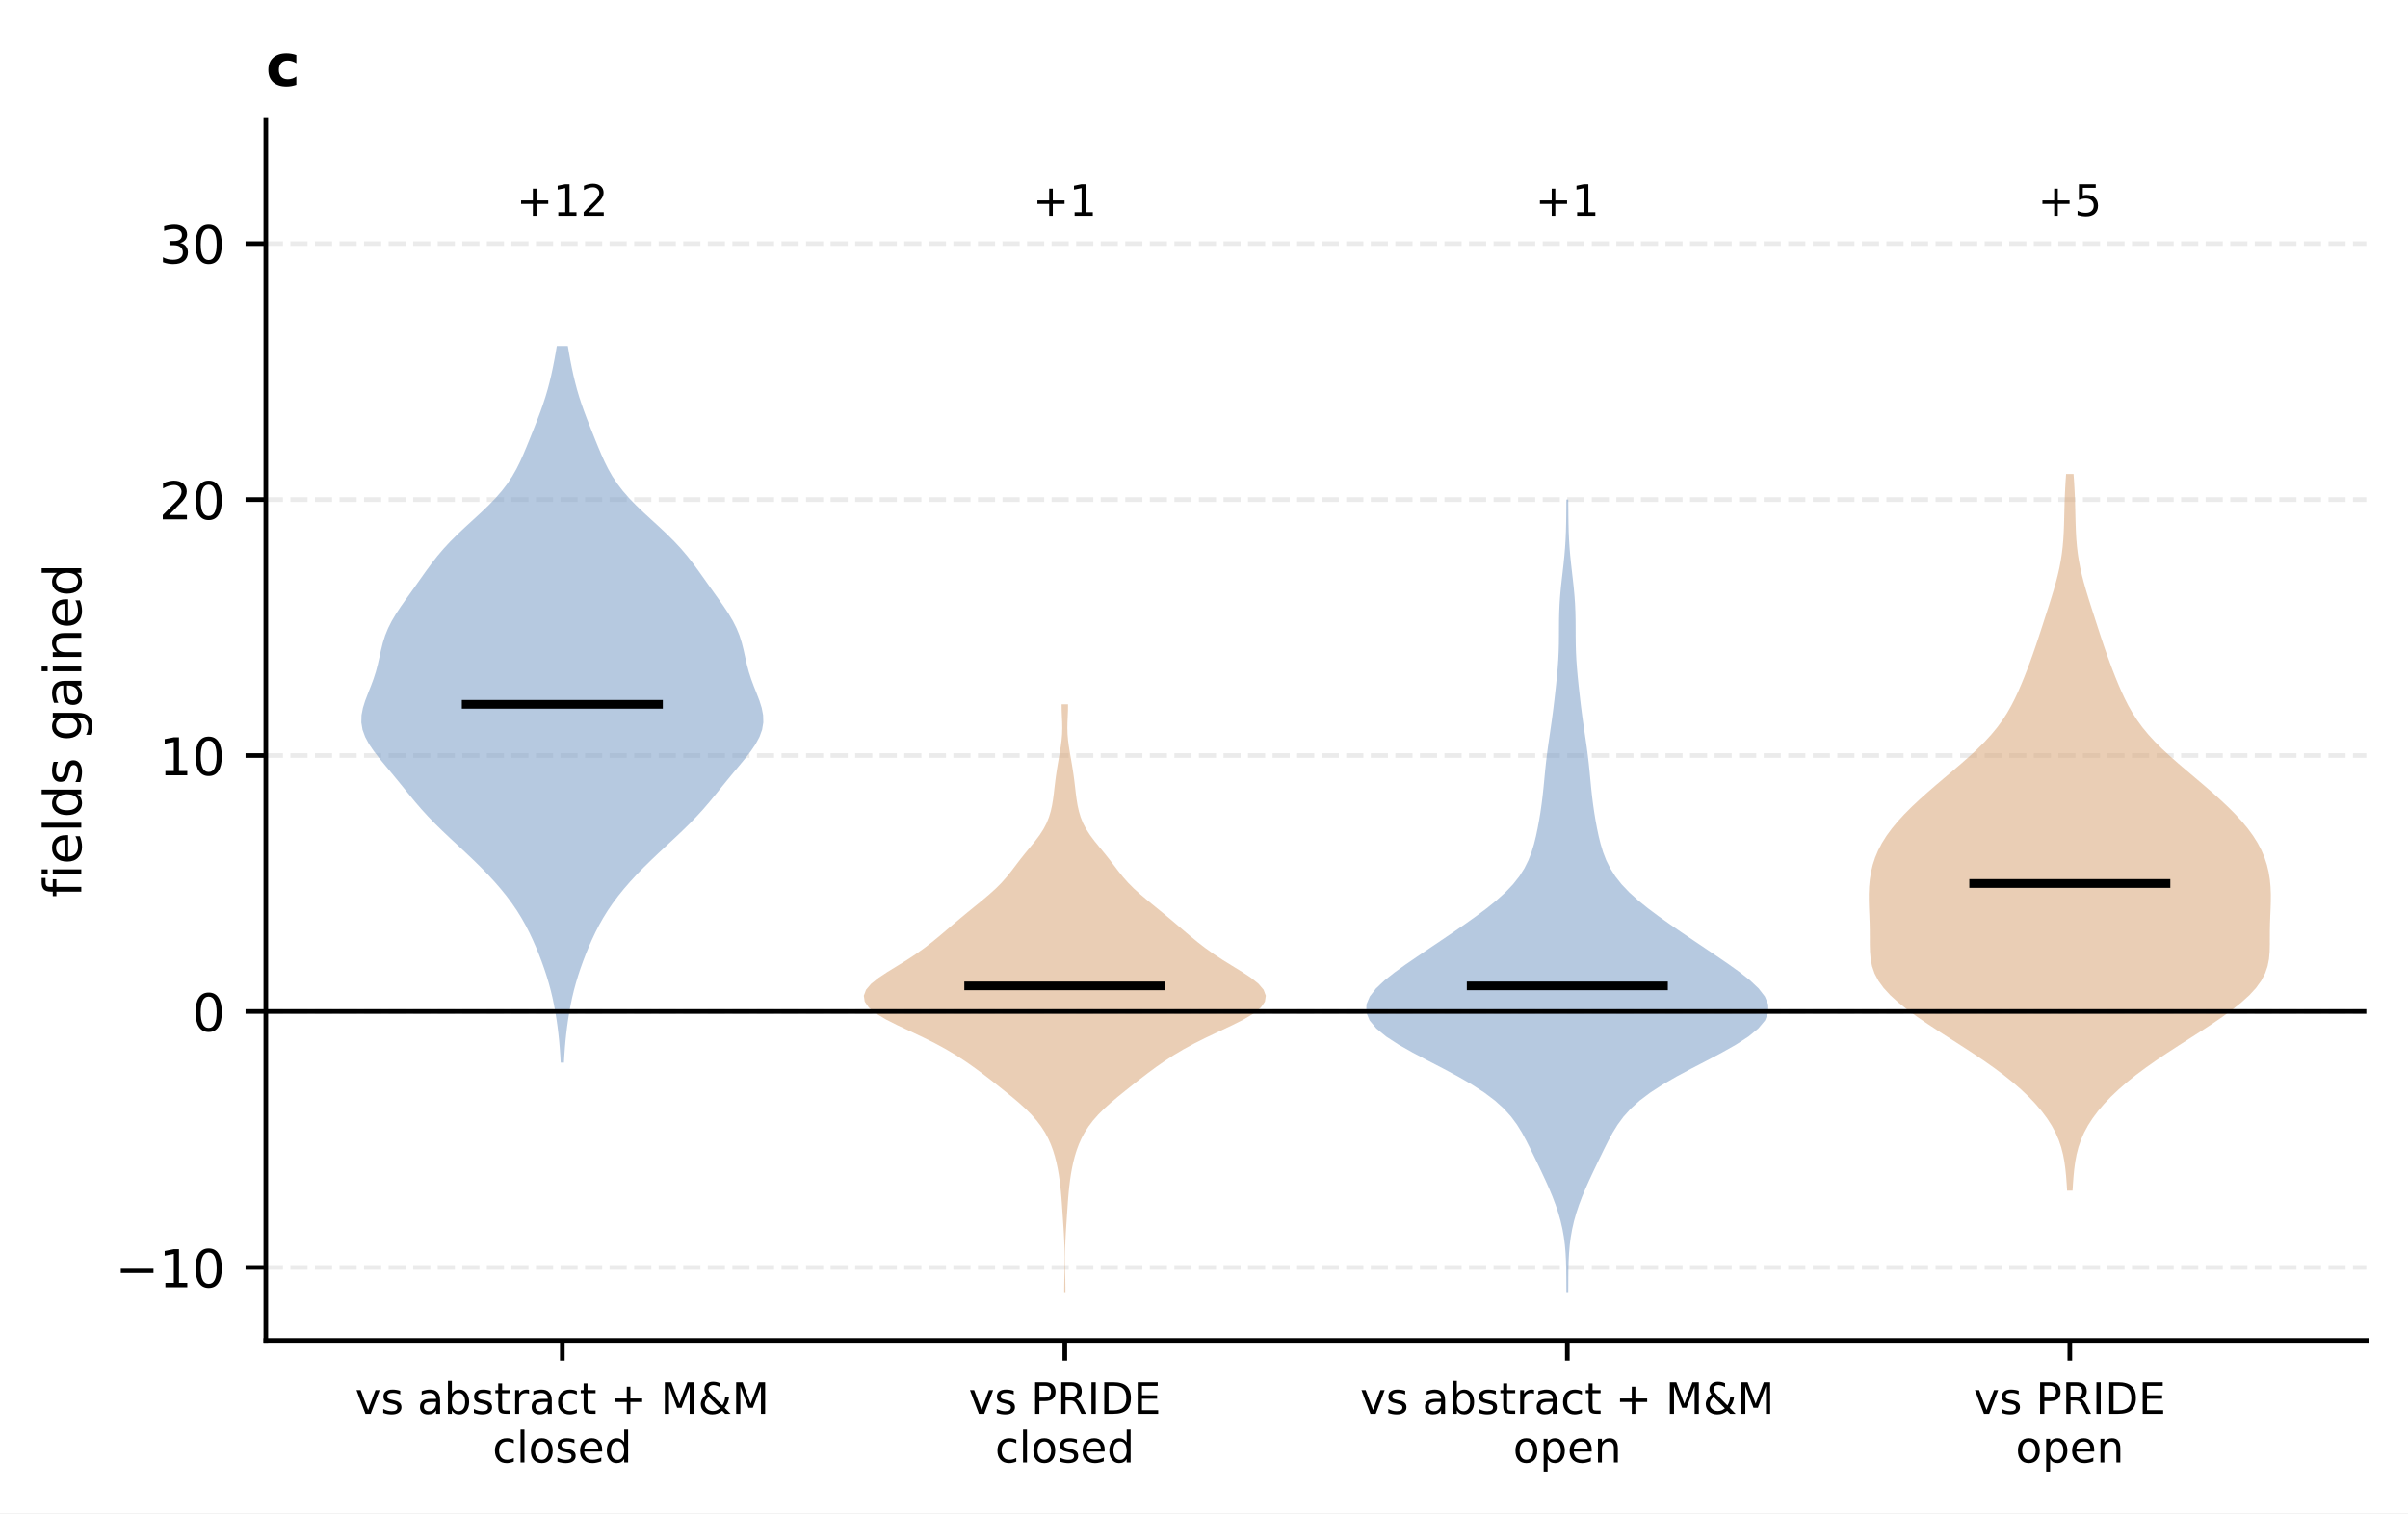
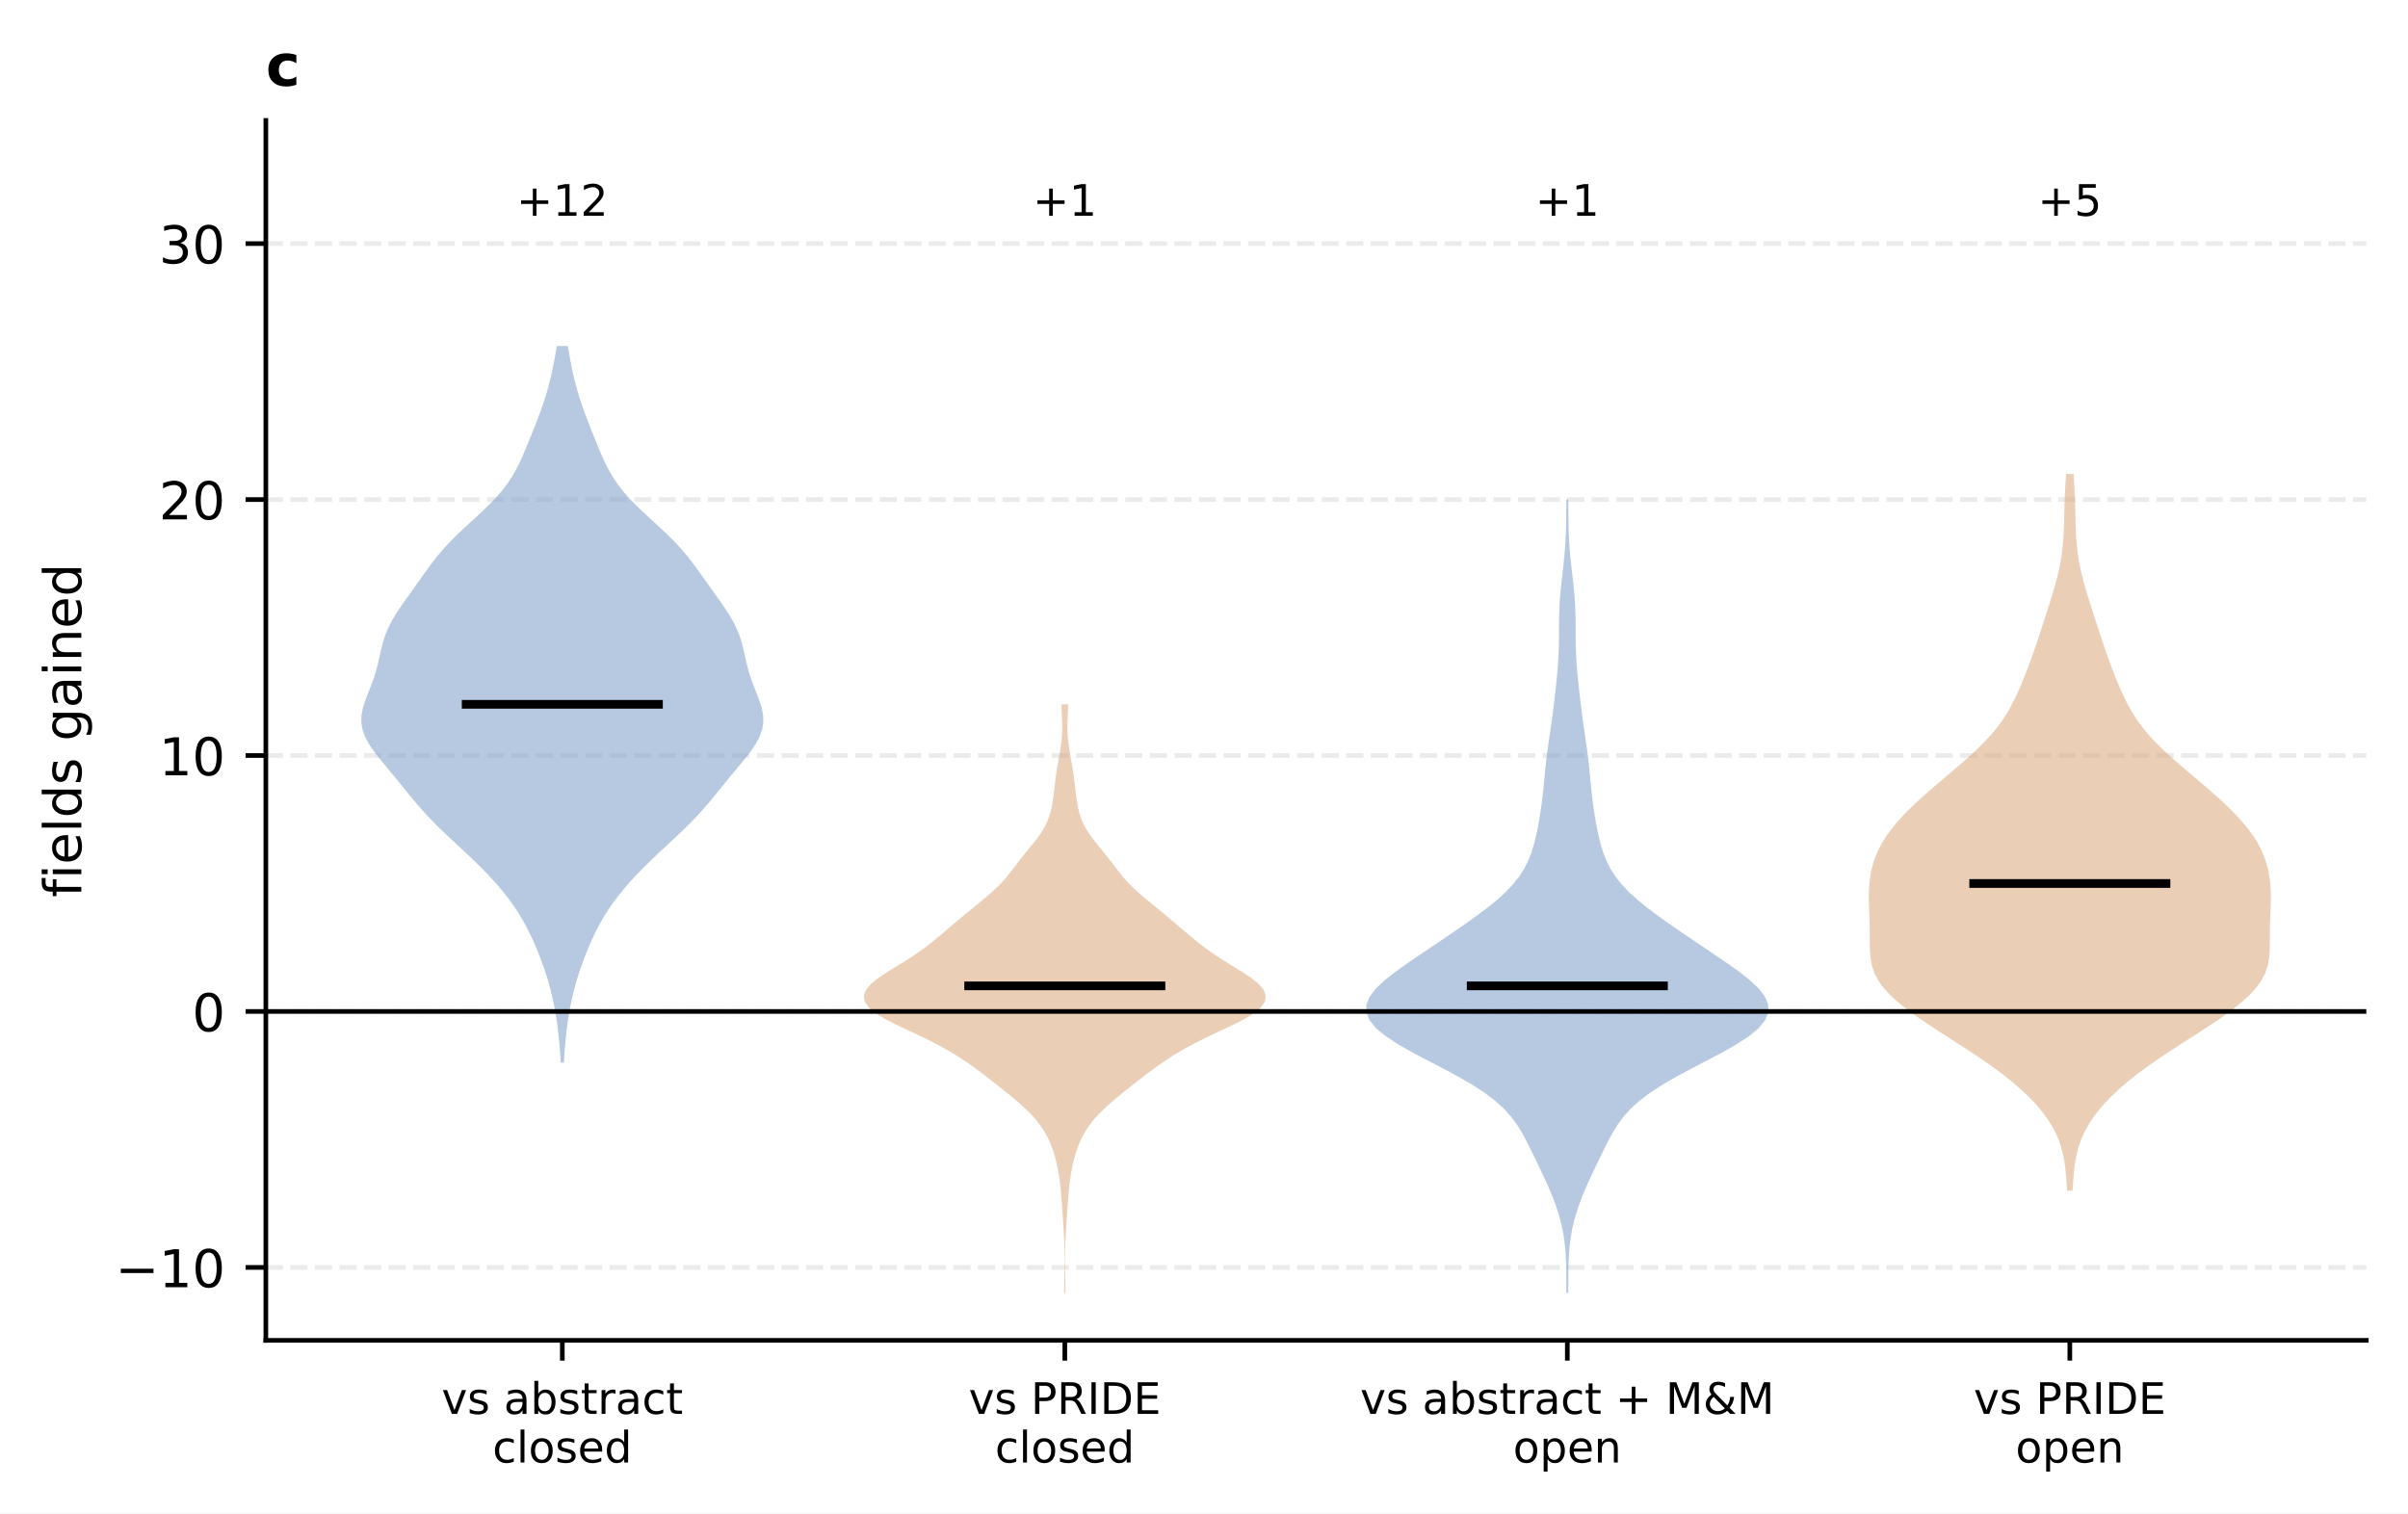
<svg xmlns="http://www.w3.org/2000/svg" xmlns:xlink="http://www.w3.org/1999/xlink" width="415.805pt" height="261.327pt" viewBox="0 0 415.805 261.327" version="1.1">
  <defs>
    <style type="text/css">*{stroke-linejoin: round; stroke-linecap: butt}</style>
  </defs>
  <g id="figure_1">
    <g id="patch_1">
      <path d="M 0 261.327  L 415.805 261.327  L 415.805 0  L 0 0  z " style="fill: #ffffff" />
    </g>
    <g id="axes_1">
      <g id="patch_2">
        <path d="M 45.905 231.47  L 408.605 231.47  L 408.605 20.798  L 45.905 20.798  z " style="fill: #ffffff" />
      </g>
      <g id="matplotlib.axis_1">
        <g id="xtick_1">
          <g id="line2d_1">
            <defs>
-               <path id="mfea98fb57d" d="M 0 0  L 0 3.5  " style="stroke: #000000; stroke-width: 0.8" />
+               <path id="madfba72f67" d="M 0 0  L 0 3.5  " style="stroke: #000000; stroke-width: 0.8" />
            </defs>
            <g>
-               <use xlink:href="#mfea98fb57d" x="97.099" y="231.47" style="stroke: #000000; stroke-width: 0.8" />
+               <use xlink:href="#madfba72f67" x="97.099" y="231.47" style="stroke: #000000; stroke-width: 0.8" />
            </g>
          </g>
          <g id="text_1">
-             <text style="font-size: 7.5px; font-family: 'DejaVu Sans'" transform="translate(61.33868 244.1693)">vs abstract + M&amp;M</text>
+             <text style="font-size: 7.5px; font-family: 'DejaVu Sans'" transform="translate(76.26016 244.1693)">vs abstract</text>
            <text style="font-size: 7.5px; font-family: 'DejaVu Sans'" transform="translate(85.05918 252.5676)">closed</text>
          </g>
        </g>
        <g id="xtick_2">
          <g id="line2d_2">
            <g>
-               <use xlink:href="#mfea98fb57d" x="183.869" y="231.47" style="stroke: #000000; stroke-width: 0.8" />
+               <use xlink:href="#madfba72f67" x="183.869" y="231.47" style="stroke: #000000; stroke-width: 0.8" />
            </g>
          </g>
          <g id="text_2">
            <text style="font-size: 7.5px; font-family: 'DejaVu Sans'" transform="translate(167.2744 244.1693)">vs PRIDE</text>
            <text style="font-size: 7.5px; font-family: 'DejaVu Sans'" transform="translate(171.8295 252.5676)">closed</text>
          </g>
        </g>
        <g id="xtick_3">
          <g id="line2d_3">
            <g>
-               <use xlink:href="#mfea98fb57d" x="270.64" y="231.47" style="stroke: #000000; stroke-width: 0.8" />
+               <use xlink:href="#madfba72f67" x="270.64" y="231.47" style="stroke: #000000; stroke-width: 0.8" />
            </g>
          </g>
          <g id="text_3">
            <text style="font-size: 7.5px; font-family: 'DejaVu Sans'" transform="translate(234.8793 244.1693)">vs abstract + M&amp;M</text>
            <text style="font-size: 7.5px; font-family: 'DejaVu Sans'" transform="translate(261.2805 252.5676)">open</text>
          </g>
        </g>
        <g id="xtick_4">
          <g id="line2d_4">
            <g>
-               <use xlink:href="#mfea98fb57d" x="357.41" y="231.47" style="stroke: #000000; stroke-width: 0.8" />
+               <use xlink:href="#madfba72f67" x="357.41" y="231.47" style="stroke: #000000; stroke-width: 0.8" />
            </g>
          </g>
          <g id="text_4">
            <text style="font-size: 7.5px; font-family: 'DejaVu Sans'" transform="translate(340.8151 244.1693)">vs PRIDE</text>
            <text style="font-size: 7.5px; font-family: 'DejaVu Sans'" transform="translate(348.0509 252.5676)">open</text>
          </g>
        </g>
      </g>
      <g id="matplotlib.axis_2">
        <g id="ytick_1">
          <g id="line2d_5">
-             <path d="M 45.905 218.873  L 408.605 218.873  " clip-path="url(#p01c0d729db)" style="fill: none; stroke-dasharray: 2.96,1.28; stroke-dashoffset: 0; stroke: #b0b0b0; stroke-opacity: 0.25; stroke-width: 0.8" />
+             <path d="M 45.905 218.873  L 408.605 218.873  " clip-path="url(#pa0aefa86ed)" style="fill: none; stroke-dasharray: 2.96,1.28; stroke-dashoffset: 0; stroke: #b0b0b0; stroke-opacity: 0.25; stroke-width: 0.8" />
          </g>
          <g id="line2d_6">
            <defs>
-               <path id="m5ca5ecc4c3" d="M 0 0  L -3.5 0  " style="stroke: #000000; stroke-width: 0.8" />
+               <path id="m2014fe9862" d="M 0 0  L -3.5 0  " style="stroke: #000000; stroke-width: 0.8" />
            </defs>
            <g>
-               <use xlink:href="#m5ca5ecc4c3" x="45.905" y="218.873" style="stroke: #000000; stroke-width: 0.8" />
+               <use xlink:href="#m2014fe9862" x="45.905" y="218.873" style="stroke: #000000; stroke-width: 0.8" />
            </g>
          </g>
          <g id="text_5">
            <text style="font-size: 9px; font-family: 'DejaVu Sans'; text-anchor: end" x="38.905" y="222.293" transform="rotate(-0 38.90453 222.2925)">−10</text>
          </g>
        </g>
        <g id="ytick_2">
          <g id="line2d_7">
-             <path d="M 45.905 174.672  L 408.605 174.672  " clip-path="url(#p01c0d729db)" style="fill: none; stroke-dasharray: 2.96,1.28; stroke-dashoffset: 0; stroke: #b0b0b0; stroke-opacity: 0.25; stroke-width: 0.8" />
+             <path d="M 45.905 174.672  L 408.605 174.672  " clip-path="url(#pa0aefa86ed)" style="fill: none; stroke-dasharray: 2.96,1.28; stroke-dashoffset: 0; stroke: #b0b0b0; stroke-opacity: 0.25; stroke-width: 0.8" />
          </g>
          <g id="line2d_8">
            <g>
-               <use xlink:href="#m5ca5ecc4c3" x="45.905" y="174.672" style="stroke: #000000; stroke-width: 0.8" />
+               <use xlink:href="#m2014fe9862" x="45.905" y="174.672" style="stroke: #000000; stroke-width: 0.8" />
            </g>
          </g>
          <g id="text_6">
            <text style="font-size: 9px; font-family: 'DejaVu Sans'; text-anchor: end" x="38.905" y="178.092" transform="rotate(-0 38.90453 178.0917)">0</text>
          </g>
        </g>
        <g id="ytick_3">
          <g id="line2d_9">
-             <path d="M 45.905 130.472  L 408.605 130.472  " clip-path="url(#p01c0d729db)" style="fill: none; stroke-dasharray: 2.96,1.28; stroke-dashoffset: 0; stroke: #b0b0b0; stroke-opacity: 0.25; stroke-width: 0.8" />
+             <path d="M 45.905 130.472  L 408.605 130.472  " clip-path="url(#pa0aefa86ed)" style="fill: none; stroke-dasharray: 2.96,1.28; stroke-dashoffset: 0; stroke: #b0b0b0; stroke-opacity: 0.25; stroke-width: 0.8" />
          </g>
          <g id="line2d_10">
            <g>
-               <use xlink:href="#m5ca5ecc4c3" x="45.905" y="130.472" style="stroke: #000000; stroke-width: 0.8" />
+               <use xlink:href="#m2014fe9862" x="45.905" y="130.472" style="stroke: #000000; stroke-width: 0.8" />
            </g>
          </g>
          <g id="text_7">
            <text style="font-size: 9px; font-family: 'DejaVu Sans'; text-anchor: end" x="38.905" y="133.891" transform="rotate(-0 38.90453 133.8909)">10</text>
          </g>
        </g>
        <g id="ytick_4">
          <g id="line2d_11">
-             <path d="M 45.905 86.271  L 408.605 86.271  " clip-path="url(#p01c0d729db)" style="fill: none; stroke-dasharray: 2.96,1.28; stroke-dashoffset: 0; stroke: #b0b0b0; stroke-opacity: 0.25; stroke-width: 0.8" />
+             <path d="M 45.905 86.271  L 408.605 86.271  " clip-path="url(#pa0aefa86ed)" style="fill: none; stroke-dasharray: 2.96,1.28; stroke-dashoffset: 0; stroke: #b0b0b0; stroke-opacity: 0.25; stroke-width: 0.8" />
          </g>
          <g id="line2d_12">
            <g>
-               <use xlink:href="#m5ca5ecc4c3" x="45.905" y="86.271" style="stroke: #000000; stroke-width: 0.8" />
+               <use xlink:href="#m2014fe9862" x="45.905" y="86.271" style="stroke: #000000; stroke-width: 0.8" />
            </g>
          </g>
          <g id="text_8">
            <text style="font-size: 9px; font-family: 'DejaVu Sans'; text-anchor: end" x="38.905" y="89.69" transform="rotate(-0 38.90453 89.69015)">20</text>
          </g>
        </g>
        <g id="ytick_5">
          <g id="line2d_13">
-             <path d="M 45.905 42.07  L 408.605 42.07  " clip-path="url(#p01c0d729db)" style="fill: none; stroke-dasharray: 2.96,1.28; stroke-dashoffset: 0; stroke: #b0b0b0; stroke-opacity: 0.25; stroke-width: 0.8" />
+             <path d="M 45.905 42.07  L 408.605 42.07  " clip-path="url(#pa0aefa86ed)" style="fill: none; stroke-dasharray: 2.96,1.28; stroke-dashoffset: 0; stroke: #b0b0b0; stroke-opacity: 0.25; stroke-width: 0.8" />
          </g>
          <g id="line2d_14">
            <g>
-               <use xlink:href="#m5ca5ecc4c3" x="45.905" y="42.07" style="stroke: #000000; stroke-width: 0.8" />
+               <use xlink:href="#m2014fe9862" x="45.905" y="42.07" style="stroke: #000000; stroke-width: 0.8" />
            </g>
          </g>
          <g id="text_9">
            <text style="font-size: 9px; font-family: 'DejaVu Sans'; text-anchor: end" x="38.905" y="45.489" transform="rotate(-0 38.90453 45.48936)">30</text>
          </g>
        </g>
        <g id="text_10">
          <text style="font-size: 9px; font-family: 'DejaVu Sans'; text-anchor: middle" x="14.039" y="126.134" transform="rotate(-90 14.03859 126.1344)">fields gained</text>
        </g>
      </g>
      <g id="FillBetweenPolyCollection_1">
-         <path d="M 97.377 183.513  L 96.821 183.513  L 96.75 182.262  L 96.661 181.012  L 96.553 179.762  L 96.422 178.512  L 96.269 177.262  L 96.092 176.012  L 95.889 174.762  L 95.657 173.512  L 95.393 172.261  L 95.093 171.011  L 94.755 169.761  L 94.379 168.511  L 93.965 167.261  L 93.517 166.011  L 93.037 164.761  L 92.526 163.511  L 91.978 162.26  L 91.388 161.01  L 90.745 159.76  L 90.04 158.51  L 89.264 157.26  L 88.412 156.01  L 87.48 154.76  L 86.47 153.51  L 85.385 152.26  L 84.229 151.009  L 83.009 149.759  L 81.735 148.509  L 80.418 147.259  L 79.077 146.009  L 77.733 144.759  L 76.41 143.509  L 75.134 142.259  L 73.921 141.008  L 72.779 139.758  L 71.703 138.508  L 70.673 137.258  L 69.664 136.008  L 68.65 134.758  L 67.619 133.508  L 66.574 132.258  L 65.544 131.007  L 64.574 129.757  L 63.723 128.507  L 63.049 127.257  L 62.597 126.007  L 62.391 124.757  L 62.424 123.507  L 62.664 122.257  L 63.056 121.006  L 63.534 119.756  L 64.032 118.506  L 64.497 117.256  L 64.899 116.006  L 65.232 114.756  L 65.516 113.506  L 65.791 112.256  L 66.104 111.005  L 66.498 109.755  L 67.005 108.505  L 67.635 107.255  L 68.377 106.005  L 69.204 104.755  L 70.081 103.505  L 70.975 102.255  L 71.867 101.004  L 72.751 99.754  L 73.641 98.504  L 74.56 97.254  L 75.539 96.004  L 76.602 94.754  L 77.763 93.504  L 79.019 92.254  L 80.347 91.003  L 81.713 89.753  L 83.07 88.503  L 84.373 87.253  L 85.582 86.003  L 86.67 84.753  L 87.626 83.503  L 88.452 82.253  L 89.165 81.002  L 89.79 79.752  L 90.354 78.502  L 90.881 77.252  L 91.39 76.002  L 91.891 74.752  L 92.387 73.502  L 92.874 72.252  L 93.344 71.001  L 93.786 69.751  L 94.194 68.501  L 94.563 67.251  L 94.894 66.001  L 95.192 64.751  L 95.461 63.501  L 95.708 62.251  L 95.937 61.001  L 96.147 59.75  L 98.051 59.75  L 98.051 59.75  L 98.262 61.001  L 98.49 62.251  L 98.737 63.501  L 99.006 64.751  L 99.304 66.001  L 99.635 67.251  L 100.004 68.501  L 100.412 69.751  L 100.854 71.001  L 101.324 72.252  L 101.811 73.502  L 102.307 74.752  L 102.808 76.002  L 103.317 77.252  L 103.844 78.502  L 104.408 79.752  L 105.033 81.002  L 105.746 82.253  L 106.572 83.503  L 107.528 84.753  L 108.616 86.003  L 109.825 87.253  L 111.128 88.503  L 112.485 89.753  L 113.851 91.003  L 115.179 92.254  L 116.435 93.504  L 117.596 94.754  L 118.659 96.004  L 119.638 97.254  L 120.557 98.504  L 121.447 99.754  L 122.331 101.004  L 123.223 102.255  L 124.118 103.505  L 124.994 104.755  L 125.821 106.005  L 126.563 107.255  L 127.193 108.505  L 127.7 109.755  L 128.094 111.005  L 128.407 112.256  L 128.682 113.506  L 128.966 114.756  L 129.299 116.006  L 129.701 117.256  L 130.166 118.506  L 130.664 119.756  L 131.142 121.006  L 131.534 122.257  L 131.774 123.507  L 131.807 124.757  L 131.601 126.007  L 131.149 127.257  L 130.475 128.507  L 129.624 129.757  L 128.654 131.007  L 127.624 132.258  L 126.579 133.508  L 125.548 134.758  L 124.534 136.008  L 123.525 137.258  L 122.495 138.508  L 121.419 139.758  L 120.277 141.008  L 119.064 142.259  L 117.788 143.509  L 116.465 144.759  L 115.121 146.009  L 113.78 147.259  L 112.463 148.509  L 111.189 149.759  L 109.969 151.009  L 108.813 152.26  L 107.728 153.51  L 106.718 154.76  L 105.786 156.01  L 104.934 157.26  L 104.158 158.51  L 103.453 159.76  L 102.811 161.01  L 102.22 162.26  L 101.672 163.511  L 101.161 164.761  L 100.681 166.011  L 100.233 167.261  L 99.819 168.511  L 99.443 169.761  L 99.105 171.011  L 98.805 172.261  L 98.541 173.512  L 98.309 174.762  L 98.106 176.012  L 97.929 177.262  L 97.776 178.512  L 97.645 179.762  L 97.537 181.012  L 97.449 182.262  L 97.377 183.513  z " clip-path="url(#p01c0d729db)" style="fill: #7a9cc6; fill-opacity: 0.55" />
+         <path d="M 97.377 183.513  L 96.821 183.513  L 96.75 182.262  L 96.661 181.012  L 96.553 179.762  L 96.422 178.512  L 96.269 177.262  L 96.092 176.012  L 95.889 174.762  L 95.657 173.512  L 95.393 172.261  L 95.093 171.011  L 94.755 169.761  L 94.379 168.511  L 93.965 167.261  L 93.517 166.011  L 93.037 164.761  L 92.526 163.511  L 91.978 162.26  L 91.388 161.01  L 90.745 159.76  L 90.04 158.51  L 89.264 157.26  L 88.412 156.01  L 87.48 154.76  L 86.47 153.51  L 85.385 152.26  L 84.229 151.009  L 83.009 149.759  L 81.735 148.509  L 80.418 147.259  L 79.077 146.009  L 77.733 144.759  L 76.41 143.509  L 75.134 142.259  L 73.921 141.008  L 72.779 139.758  L 71.703 138.508  L 70.673 137.258  L 69.664 136.008  L 68.65 134.758  L 67.619 133.508  L 66.574 132.258  L 65.544 131.007  L 64.574 129.757  L 63.723 128.507  L 63.049 127.257  L 62.597 126.007  L 62.391 124.757  L 62.424 123.507  L 62.664 122.257  L 63.056 121.006  L 63.534 119.756  L 64.032 118.506  L 64.497 117.256  L 64.899 116.006  L 65.232 114.756  L 65.516 113.506  L 65.791 112.256  L 66.104 111.005  L 66.498 109.755  L 67.005 108.505  L 67.635 107.255  L 68.377 106.005  L 69.204 104.755  L 70.081 103.505  L 70.975 102.255  L 71.867 101.004  L 72.751 99.754  L 73.641 98.504  L 74.56 97.254  L 75.539 96.004  L 76.602 94.754  L 77.763 93.504  L 79.019 92.254  L 80.347 91.003  L 81.713 89.753  L 83.07 88.503  L 84.373 87.253  L 85.582 86.003  L 86.67 84.753  L 87.626 83.503  L 88.452 82.253  L 89.165 81.002  L 89.79 79.752  L 90.354 78.502  L 90.881 77.252  L 91.39 76.002  L 91.891 74.752  L 92.387 73.502  L 92.874 72.252  L 93.344 71.001  L 93.786 69.751  L 94.194 68.501  L 94.563 67.251  L 94.894 66.001  L 95.192 64.751  L 95.461 63.501  L 95.708 62.251  L 95.937 61.001  L 96.147 59.75  L 98.051 59.75  L 98.051 59.75  L 98.262 61.001  L 98.49 62.251  L 98.737 63.501  L 99.006 64.751  L 99.304 66.001  L 99.635 67.251  L 100.004 68.501  L 100.412 69.751  L 100.854 71.001  L 101.324 72.252  L 101.811 73.502  L 102.307 74.752  L 102.808 76.002  L 103.317 77.252  L 103.844 78.502  L 104.408 79.752  L 105.033 81.002  L 105.746 82.253  L 106.572 83.503  L 107.528 84.753  L 108.616 86.003  L 109.825 87.253  L 111.128 88.503  L 112.485 89.753  L 113.851 91.003  L 115.179 92.254  L 116.435 93.504  L 117.596 94.754  L 118.659 96.004  L 119.638 97.254  L 120.557 98.504  L 121.447 99.754  L 122.331 101.004  L 123.223 102.255  L 124.118 103.505  L 124.994 104.755  L 125.821 106.005  L 126.563 107.255  L 127.193 108.505  L 127.7 109.755  L 128.094 111.005  L 128.407 112.256  L 128.682 113.506  L 128.966 114.756  L 129.299 116.006  L 129.701 117.256  L 130.166 118.506  L 130.664 119.756  L 131.142 121.006  L 131.534 122.257  L 131.774 123.507  L 131.807 124.757  L 131.601 126.007  L 131.149 127.257  L 130.475 128.507  L 129.624 129.757  L 128.654 131.007  L 127.624 132.258  L 126.579 133.508  L 125.548 134.758  L 124.534 136.008  L 123.525 137.258  L 122.495 138.508  L 121.419 139.758  L 120.277 141.008  L 119.064 142.259  L 117.788 143.509  L 116.465 144.759  L 115.121 146.009  L 113.78 147.259  L 112.463 148.509  L 111.189 149.759  L 109.969 151.009  L 108.813 152.26  L 107.728 153.51  L 106.718 154.76  L 105.786 156.01  L 104.934 157.26  L 104.158 158.51  L 103.453 159.76  L 102.811 161.01  L 102.22 162.26  L 101.672 163.511  L 101.161 164.761  L 100.681 166.011  L 100.233 167.261  L 99.819 168.511  L 99.443 169.761  L 99.105 171.011  L 98.805 172.261  L 98.541 173.512  L 98.309 174.762  L 98.106 176.012  L 97.929 177.262  L 97.776 178.512  L 97.645 179.762  L 97.537 181.012  L 97.449 182.262  L 97.377 183.513  z " clip-path="url(#pa0aefa86ed)" style="fill: #7a9cc6; fill-opacity: 0.55" />
      </g>
      <g id="FillBetweenPolyCollection_2">
-         <path d="M 183.978 223.293  L 183.761 223.293  L 183.766 222.266  L 183.78 221.24  L 183.799 220.213  L 183.818 219.186  L 183.83 218.159  L 183.833 217.132  L 183.823 216.105  L 183.798 215.078  L 183.758 214.051  L 183.705 213.024  L 183.642 211.998  L 183.574 210.971  L 183.505 209.944  L 183.436 208.917  L 183.366 207.89  L 183.288 206.863  L 183.199 205.836  L 183.093 204.809  L 182.965 203.782  L 182.812 202.756  L 182.628 201.729  L 182.409 200.702  L 182.146 199.675  L 181.83 198.648  L 181.449 197.621  L 180.991 196.594  L 180.439 195.567  L 179.78 194.54  L 179.002 193.514  L 178.098 192.487  L 177.069 191.46  L 175.931 190.433  L 174.714 189.406  L 173.448 188.379  L 172.158 187.352  L 170.847 186.325  L 169.505 185.298  L 168.112 184.272  L 166.643 183.245  L 165.063 182.218  L 163.338 181.191  L 161.444 180.164  L 159.388 179.137  L 157.217 178.11  L 155.033 177.083  L 152.994 176.056  L 151.278 175.03  L 150.026 174.003  L 149.316 172.976  L 149.161 171.949  L 149.544 170.922  L 150.419 169.895  L 151.701 168.868  L 153.253 167.841  L 154.924 166.815  L 156.582 165.788  L 158.148 164.761  L 159.592 163.734  L 160.923 162.707  L 162.174 161.68  L 163.386 160.653  L 164.59 159.626  L 165.806 158.599  L 167.042 157.573  L 168.299 156.546  L 169.558 155.519  L 170.781 154.492  L 171.92 153.465  L 172.945 152.438  L 173.852 151.411  L 174.671 150.384  L 175.449 149.357  L 176.234 148.331  L 177.055 147.304  L 177.903 146.277  L 178.739 145.25  L 179.509 144.223  L 180.173 143.196  L 180.711 142.169  L 181.126 141.142  L 181.436 140.115  L 181.664 139.089  L 181.835 138.062  L 181.969 137.035  L 182.089 136.008  L 182.211 134.981  L 182.346 133.954  L 182.497 132.927  L 182.665 131.9  L 182.842 130.873  L 183.019 129.847  L 183.182 128.82  L 183.314 127.793  L 183.4 126.766  L 183.431 125.739  L 183.412 124.712  L 183.367 123.685  L 183.325 122.658  L 183.314 121.631  L 184.425 121.631  L 184.425 121.631  L 184.414 122.658  L 184.372 123.685  L 184.326 124.712  L 184.308 125.739  L 184.339 126.766  L 184.424 127.793  L 184.557 128.82  L 184.72 129.847  L 184.897 130.873  L 185.074 131.9  L 185.241 132.927  L 185.393 133.954  L 185.528 134.981  L 185.649 136.008  L 185.769 137.035  L 185.904 138.062  L 186.075 139.089  L 186.303 140.115  L 186.613 141.142  L 187.028 142.169  L 187.566 143.196  L 188.229 144.223  L 189 145.25  L 189.835 146.277  L 190.683 147.304  L 191.504 148.331  L 192.29 149.357  L 193.068 150.384  L 193.886 151.411  L 194.794 152.438  L 195.819 153.465  L 196.958 154.492  L 198.181 155.519  L 199.44 156.546  L 200.697 157.573  L 201.933 158.599  L 203.149 159.626  L 204.353 160.653  L 205.565 161.68  L 206.816 162.707  L 208.147 163.734  L 209.591 164.761  L 211.157 165.788  L 212.815 166.815  L 214.485 167.841  L 216.038 168.868  L 217.319 169.895  L 218.195 170.922  L 218.577 171.949  L 218.423 172.976  L 217.712 174.003  L 216.461 175.03  L 214.745 176.056  L 212.706 177.083  L 210.522 178.11  L 208.351 179.137  L 206.294 180.164  L 204.401 181.191  L 202.676 182.218  L 201.096 183.245  L 199.627 184.272  L 198.234 185.298  L 196.891 186.325  L 195.581 187.352  L 194.29 188.379  L 193.025 189.406  L 191.807 190.433  L 190.67 191.46  L 189.641 192.487  L 188.737 193.514  L 187.959 194.54  L 187.3 195.567  L 186.748 196.594  L 186.289 197.621  L 185.909 198.648  L 185.593 199.675  L 185.33 200.702  L 185.111 201.729  L 184.927 202.756  L 184.773 203.782  L 184.646 204.809  L 184.539 205.836  L 184.45 206.863  L 184.373 207.89  L 184.302 208.917  L 184.233 209.944  L 184.165 210.971  L 184.097 211.998  L 184.034 213.024  L 183.981 214.051  L 183.941 215.078  L 183.916 216.105  L 183.906 217.132  L 183.908 218.159  L 183.921 219.186  L 183.939 220.213  L 183.958 221.24  L 183.973 222.266  L 183.978 223.293  z " clip-path="url(#p01c0d729db)" style="fill: #d9a679; fill-opacity: 0.55" />
+         <path d="M 183.978 223.293  L 183.761 223.293  L 183.766 222.266  L 183.78 221.24  L 183.799 220.213  L 183.818 219.186  L 183.83 218.159  L 183.833 217.132  L 183.823 216.105  L 183.798 215.078  L 183.758 214.051  L 183.705 213.024  L 183.642 211.998  L 183.574 210.971  L 183.505 209.944  L 183.436 208.917  L 183.366 207.89  L 183.288 206.863  L 183.199 205.836  L 183.093 204.809  L 182.965 203.782  L 182.812 202.756  L 182.628 201.729  L 182.409 200.702  L 182.146 199.675  L 181.83 198.648  L 181.449 197.621  L 180.991 196.594  L 180.439 195.567  L 179.78 194.54  L 179.002 193.514  L 178.098 192.487  L 177.069 191.46  L 175.931 190.433  L 174.714 189.406  L 173.448 188.379  L 172.158 187.352  L 170.847 186.325  L 169.505 185.298  L 168.112 184.272  L 166.643 183.245  L 165.063 182.218  L 163.338 181.191  L 161.444 180.164  L 159.388 179.137  L 157.217 178.11  L 155.033 177.083  L 152.994 176.056  L 151.278 175.03  L 150.026 174.003  L 149.316 172.976  L 149.161 171.949  L 149.544 170.922  L 150.419 169.895  L 151.701 168.868  L 153.253 167.841  L 154.924 166.815  L 156.582 165.788  L 158.148 164.761  L 159.592 163.734  L 160.923 162.707  L 162.174 161.68  L 163.386 160.653  L 164.59 159.626  L 165.806 158.599  L 167.042 157.573  L 168.299 156.546  L 169.558 155.519  L 170.781 154.492  L 171.92 153.465  L 172.945 152.438  L 173.852 151.411  L 174.671 150.384  L 175.449 149.357  L 176.234 148.331  L 177.055 147.304  L 177.903 146.277  L 178.739 145.25  L 179.509 144.223  L 180.173 143.196  L 180.711 142.169  L 181.126 141.142  L 181.436 140.115  L 181.664 139.089  L 181.835 138.062  L 181.969 137.035  L 182.089 136.008  L 182.211 134.981  L 182.346 133.954  L 182.497 132.927  L 182.665 131.9  L 182.842 130.873  L 183.019 129.847  L 183.182 128.82  L 183.314 127.793  L 183.4 126.766  L 183.431 125.739  L 183.412 124.712  L 183.367 123.685  L 183.325 122.658  L 183.314 121.631  L 184.425 121.631  L 184.425 121.631  L 184.414 122.658  L 184.372 123.685  L 184.326 124.712  L 184.308 125.739  L 184.339 126.766  L 184.424 127.793  L 184.557 128.82  L 184.72 129.847  L 184.897 130.873  L 185.074 131.9  L 185.241 132.927  L 185.393 133.954  L 185.528 134.981  L 185.649 136.008  L 185.769 137.035  L 185.904 138.062  L 186.075 139.089  L 186.303 140.115  L 186.613 141.142  L 187.028 142.169  L 187.566 143.196  L 188.229 144.223  L 189 145.25  L 189.835 146.277  L 190.683 147.304  L 191.504 148.331  L 192.29 149.357  L 193.068 150.384  L 193.886 151.411  L 194.794 152.438  L 195.819 153.465  L 196.958 154.492  L 198.181 155.519  L 199.44 156.546  L 200.697 157.573  L 201.933 158.599  L 203.149 159.626  L 204.353 160.653  L 205.565 161.68  L 206.816 162.707  L 208.147 163.734  L 209.591 164.761  L 211.157 165.788  L 212.815 166.815  L 214.485 167.841  L 216.038 168.868  L 217.319 169.895  L 218.195 170.922  L 218.577 171.949  L 218.423 172.976  L 217.712 174.003  L 216.461 175.03  L 214.745 176.056  L 212.706 177.083  L 210.522 178.11  L 208.351 179.137  L 206.294 180.164  L 204.401 181.191  L 202.676 182.218  L 201.096 183.245  L 199.627 184.272  L 198.234 185.298  L 196.891 186.325  L 195.581 187.352  L 194.29 188.379  L 193.025 189.406  L 191.807 190.433  L 190.67 191.46  L 189.641 192.487  L 188.737 193.514  L 187.959 194.54  L 187.3 195.567  L 186.748 196.594  L 186.289 197.621  L 185.909 198.648  L 185.593 199.675  L 185.33 200.702  L 185.111 201.729  L 184.927 202.756  L 184.773 203.782  L 184.646 204.809  L 184.539 205.836  L 184.45 206.863  L 184.373 207.89  L 184.302 208.917  L 184.233 209.944  L 184.165 210.971  L 184.097 211.998  L 184.034 213.024  L 183.981 214.051  L 183.941 215.078  L 183.916 216.105  L 183.906 217.132  L 183.908 218.159  L 183.921 219.186  L 183.939 220.213  L 183.958 221.24  L 183.973 222.266  L 183.978 223.293  z " clip-path="url(#pa0aefa86ed)" style="fill: #d9a679; fill-opacity: 0.55" />
      </g>
      <g id="FillBetweenPolyCollection_3">
-         <path d="M 270.801 223.293  L 270.478 223.293  L 270.472 221.909  L 270.464 220.525  L 270.447 219.141  L 270.41 217.757  L 270.338 216.373  L 270.219 214.989  L 270.04 213.605  L 269.793 212.221  L 269.473 210.837  L 269.079 209.453  L 268.617 208.069  L 268.094 206.685  L 267.519 205.3  L 266.903 203.916  L 266.258 202.532  L 265.597 201.148  L 264.929 199.764  L 264.254 198.38  L 263.558 196.996  L 262.809 195.612  L 261.955 194.228  L 260.935 192.844  L 259.685 191.46  L 258.156 190.076  L 256.323 188.692  L 254.191 187.308  L 251.799 185.924  L 249.219 184.539  L 246.554 183.155  L 243.93 181.771  L 241.485 180.387  L 239.357 179.003  L 237.667 177.619  L 236.507 176.235  L 235.932 174.851  L 235.95 173.467  L 236.531 172.083  L 237.602 170.699  L 239.065 169.315  L 240.813 167.931  L 242.739 166.547  L 244.759 165.163  L 246.814 163.778  L 248.871 162.394  L 250.91 161.01  L 252.915 159.626  L 254.862 158.242  L 256.714 156.858  L 258.426 155.474  L 259.957 154.09  L 261.273 152.706  L 262.365 151.322  L 263.239 149.938  L 263.925 148.554  L 264.458 147.17  L 264.88 145.786  L 265.224 144.402  L 265.517 143.018  L 265.774 141.633  L 266.001 140.249  L 266.199 138.865  L 266.371 137.481  L 266.52 136.097  L 266.655 134.713  L 266.787 133.329  L 266.929 131.945  L 267.089 130.561  L 267.269 129.177  L 267.465 127.793  L 267.669 126.409  L 267.871 125.025  L 268.063 123.641  L 268.242 122.257  L 268.409 120.872  L 268.567 119.488  L 268.717 118.104  L 268.856 116.72  L 268.979 115.336  L 269.078 113.952  L 269.146 112.568  L 269.185 111.184  L 269.2 109.8  L 269.204 108.416  L 269.214 107.032  L 269.245 105.648  L 269.306 104.264  L 269.402 102.88  L 269.529 101.496  L 269.679 100.112  L 269.839 98.727  L 269.995 97.343  L 270.135 95.959  L 270.252 94.575  L 270.339 93.191  L 270.398 91.807  L 270.434 90.423  L 270.453 89.039  L 270.464 87.655  L 270.473 86.271  L 270.806 86.271  L 270.806 86.271  L 270.816 87.655  L 270.827 89.039  L 270.846 90.423  L 270.881 91.807  L 270.94 93.191  L 271.028 94.575  L 271.144 95.959  L 271.285 97.343  L 271.441 98.727  L 271.601 100.112  L 271.75 101.496  L 271.878 102.88  L 271.974 104.264  L 272.035 105.648  L 272.065 107.032  L 272.075 108.416  L 272.08 109.8  L 272.095 111.184  L 272.133 112.568  L 272.202 113.952  L 272.3 115.336  L 272.423 116.72  L 272.563 118.104  L 272.713 119.488  L 272.871 120.872  L 273.038 122.257  L 273.217 123.641  L 273.408 125.025  L 273.61 126.409  L 273.814 127.793  L 274.011 129.177  L 274.191 130.561  L 274.351 131.945  L 274.492 133.329  L 274.625 134.713  L 274.759 136.097  L 274.908 137.481  L 275.08 138.865  L 275.279 140.249  L 275.505 141.633  L 275.762 143.018  L 276.055 144.402  L 276.4 145.786  L 276.821 147.17  L 277.355 148.554  L 278.04 149.938  L 278.915 151.322  L 280.006 152.706  L 281.323 154.09  L 282.853 155.474  L 284.566 156.858  L 286.418 158.242  L 288.365 159.626  L 290.37 161.01  L 292.409 162.394  L 294.465 163.778  L 296.52 165.163  L 298.54 166.547  L 300.467 167.931  L 302.214 169.315  L 303.678 170.699  L 304.749 172.083  L 305.329 173.467  L 305.348 174.851  L 304.772 176.235  L 303.613 177.619  L 301.923 179.003  L 299.794 180.387  L 297.35 181.771  L 294.726 183.155  L 292.061 184.539  L 289.481 185.924  L 287.088 187.308  L 284.956 188.692  L 283.123 190.076  L 281.595 191.46  L 280.345 192.844  L 279.324 194.228  L 278.47 195.612  L 277.721 196.996  L 277.026 198.38  L 276.351 199.764  L 275.682 201.148  L 275.021 202.532  L 274.377 203.916  L 273.761 205.3  L 273.185 206.685  L 272.662 208.069  L 272.2 209.453  L 271.807 210.837  L 271.486 212.221  L 271.239 213.605  L 271.06 214.989  L 270.941 216.373  L 270.869 217.757  L 270.832 219.141  L 270.815 220.525  L 270.808 221.909  L 270.801 223.293  z " clip-path="url(#p01c0d729db)" style="fill: #7a9cc6; fill-opacity: 0.55" />
+         <path d="M 270.801 223.293  L 270.478 223.293  L 270.472 221.909  L 270.464 220.525  L 270.447 219.141  L 270.41 217.757  L 270.338 216.373  L 270.219 214.989  L 270.04 213.605  L 269.793 212.221  L 269.473 210.837  L 269.079 209.453  L 268.617 208.069  L 268.094 206.685  L 267.519 205.3  L 266.903 203.916  L 266.258 202.532  L 265.597 201.148  L 264.929 199.764  L 264.254 198.38  L 263.558 196.996  L 262.809 195.612  L 261.955 194.228  L 260.935 192.844  L 259.685 191.46  L 258.156 190.076  L 256.323 188.692  L 254.191 187.308  L 251.799 185.924  L 249.219 184.539  L 246.554 183.155  L 243.93 181.771  L 241.485 180.387  L 239.357 179.003  L 237.667 177.619  L 236.507 176.235  L 235.932 174.851  L 235.95 173.467  L 236.531 172.083  L 237.602 170.699  L 239.065 169.315  L 240.813 167.931  L 242.739 166.547  L 244.759 165.163  L 246.814 163.778  L 248.871 162.394  L 250.91 161.01  L 252.915 159.626  L 254.862 158.242  L 256.714 156.858  L 258.426 155.474  L 259.957 154.09  L 261.273 152.706  L 262.365 151.322  L 263.239 149.938  L 263.925 148.554  L 264.458 147.17  L 264.88 145.786  L 265.224 144.402  L 265.517 143.018  L 265.774 141.633  L 266.001 140.249  L 266.199 138.865  L 266.371 137.481  L 266.52 136.097  L 266.655 134.713  L 266.787 133.329  L 266.929 131.945  L 267.089 130.561  L 267.269 129.177  L 267.465 127.793  L 267.669 126.409  L 267.871 125.025  L 268.063 123.641  L 268.242 122.257  L 268.409 120.872  L 268.567 119.488  L 268.717 118.104  L 268.856 116.72  L 268.979 115.336  L 269.078 113.952  L 269.146 112.568  L 269.185 111.184  L 269.2 109.8  L 269.204 108.416  L 269.214 107.032  L 269.245 105.648  L 269.306 104.264  L 269.402 102.88  L 269.529 101.496  L 269.679 100.112  L 269.839 98.727  L 269.995 97.343  L 270.135 95.959  L 270.252 94.575  L 270.339 93.191  L 270.398 91.807  L 270.434 90.423  L 270.453 89.039  L 270.464 87.655  L 270.473 86.271  L 270.806 86.271  L 270.806 86.271  L 270.816 87.655  L 270.827 89.039  L 270.846 90.423  L 270.881 91.807  L 270.94 93.191  L 271.028 94.575  L 271.144 95.959  L 271.285 97.343  L 271.441 98.727  L 271.601 100.112  L 271.75 101.496  L 271.878 102.88  L 271.974 104.264  L 272.035 105.648  L 272.065 107.032  L 272.075 108.416  L 272.08 109.8  L 272.095 111.184  L 272.133 112.568  L 272.202 113.952  L 272.3 115.336  L 272.423 116.72  L 272.563 118.104  L 272.713 119.488  L 272.871 120.872  L 273.038 122.257  L 273.217 123.641  L 273.408 125.025  L 273.61 126.409  L 273.814 127.793  L 274.011 129.177  L 274.191 130.561  L 274.351 131.945  L 274.492 133.329  L 274.625 134.713  L 274.759 136.097  L 274.908 137.481  L 275.08 138.865  L 275.279 140.249  L 275.505 141.633  L 275.762 143.018  L 276.055 144.402  L 276.4 145.786  L 276.821 147.17  L 277.355 148.554  L 278.04 149.938  L 278.915 151.322  L 280.006 152.706  L 281.323 154.09  L 282.853 155.474  L 284.566 156.858  L 286.418 158.242  L 288.365 159.626  L 290.37 161.01  L 292.409 162.394  L 294.465 163.778  L 296.52 165.163  L 298.54 166.547  L 300.467 167.931  L 302.214 169.315  L 303.678 170.699  L 304.749 172.083  L 305.329 173.467  L 305.348 174.851  L 304.772 176.235  L 303.613 177.619  L 301.923 179.003  L 299.794 180.387  L 297.35 181.771  L 294.726 183.155  L 292.061 184.539  L 289.481 185.924  L 287.088 187.308  L 284.956 188.692  L 283.123 190.076  L 281.595 191.46  L 280.345 192.844  L 279.324 194.228  L 278.47 195.612  L 277.721 196.996  L 277.026 198.38  L 276.351 199.764  L 275.682 201.148  L 275.021 202.532  L 274.377 203.916  L 273.761 205.3  L 273.185 206.685  L 272.662 208.069  L 272.2 209.453  L 271.807 210.837  L 271.486 212.221  L 271.239 213.605  L 271.06 214.989  L 270.941 216.373  L 270.869 217.757  L 270.832 219.141  L 270.815 220.525  L 270.808 221.909  L 270.801 223.293  z " clip-path="url(#pa0aefa86ed)" style="fill: #7a9cc6; fill-opacity: 0.55" />
      </g>
      <g id="FillBetweenPolyCollection_4">
-         <path d="M 357.88 205.613  L 356.94 205.613  L 356.861 204.363  L 356.766 203.113  L 356.642 201.863  L 356.472 200.612  L 356.236 199.362  L 355.915 198.112  L 355.49 196.862  L 354.945 195.612  L 354.273 194.362  L 353.468 193.112  L 352.531 191.862  L 351.463 190.611  L 350.269 189.361  L 348.949 188.111  L 347.506 186.861  L 345.943 185.611  L 344.265 184.361  L 342.486 183.111  L 340.625 181.861  L 338.705 180.611  L 336.757 179.36  L 334.812 178.11  L 332.905 176.86  L 331.072 175.61  L 329.351 174.36  L 327.784 173.11  L 326.408 171.86  L 325.258 170.61  L 324.353 169.359  L 323.695 168.109  L 323.263 166.859  L 323.018 165.609  L 322.907 164.359  L 322.875 163.109  L 322.873 161.859  L 322.867 160.609  L 322.84 159.358  L 322.793 158.108  L 322.741 156.858  L 322.704 155.608  L 322.702 154.358  L 322.754 153.108  L 322.876 151.858  L 323.081 150.608  L 323.38 149.357  L 323.787 148.107  L 324.312 146.857  L 324.963 145.607  L 325.746 144.357  L 326.658 143.107  L 327.694 141.857  L 328.843 140.607  L 330.089 139.356  L 331.418 138.106  L 332.812 136.856  L 334.254 135.606  L 335.726 134.356  L 337.205 133.106  L 338.668 131.856  L 340.088 130.606  L 341.439 129.355  L 342.697 128.105  L 343.846 126.855  L 344.877 125.605  L 345.789 124.355  L 346.593 123.105  L 347.304 121.855  L 347.94 120.605  L 348.521 119.354  L 349.061 118.104  L 349.572 116.854  L 350.06 115.604  L 350.528 114.354  L 350.979 113.104  L 351.415 111.854  L 351.838 110.604  L 352.251 109.353  L 352.658 108.103  L 353.063 106.853  L 353.466 105.603  L 353.866 104.353  L 354.259 103.103  L 354.637 101.853  L 354.992 100.603  L 355.316 99.353  L 355.601 98.102  L 355.841 96.852  L 356.034 95.602  L 356.182 94.352  L 356.288 93.102  L 356.36 91.852  L 356.408 90.602  L 356.441 89.352  L 356.47 88.101  L 356.503 86.851  L 356.548 85.601  L 356.607 84.351  L 356.681 83.101  L 356.768 81.851  L 358.052 81.851  L 358.052 81.851  L 358.139 83.101  L 358.213 84.351  L 358.272 85.601  L 358.317 86.851  L 358.35 88.101  L 358.379 89.352  L 358.412 90.602  L 358.46 91.852  L 358.532 93.102  L 358.638 94.352  L 358.786 95.602  L 358.979 96.852  L 359.219 98.102  L 359.504 99.353  L 359.828 100.603  L 360.183 101.853  L 360.561 103.103  L 360.954 104.353  L 361.354 105.603  L 361.757 106.853  L 362.162 108.103  L 362.569 109.353  L 362.983 110.604  L 363.405 111.854  L 363.841 113.104  L 364.292 114.354  L 364.76 115.604  L 365.248 116.854  L 365.759 118.104  L 366.299 119.354  L 366.88 120.605  L 367.516 121.855  L 368.227 123.105  L 369.031 124.355  L 369.943 125.605  L 370.974 126.855  L 372.123 128.105  L 373.382 129.355  L 374.733 130.606  L 376.153 131.856  L 377.615 133.106  L 379.094 134.356  L 380.566 135.606  L 382.008 136.856  L 383.402 138.106  L 384.731 139.356  L 385.977 140.607  L 387.126 141.857  L 388.162 143.107  L 389.074 144.357  L 389.857 145.607  L 390.508 146.857  L 391.033 148.107  L 391.44 149.357  L 391.739 150.608  L 391.944 151.858  L 392.066 153.108  L 392.118 154.358  L 392.116 155.608  L 392.079 156.858  L 392.027 158.108  L 391.98 159.358  L 391.953 160.609  L 391.947 161.859  L 391.945 163.109  L 391.913 164.359  L 391.803 165.609  L 391.557 166.859  L 391.125 168.109  L 390.467 169.359  L 389.562 170.61  L 388.412 171.86  L 387.036 173.11  L 385.469 174.36  L 383.748 175.61  L 381.915 176.86  L 380.008 178.11  L 378.063 179.36  L 376.115 180.611  L 374.195 181.861  L 372.334 183.111  L 370.555 184.361  L 368.878 185.611  L 367.314 186.861  L 365.871 188.111  L 364.551 189.361  L 363.357 190.611  L 362.289 191.862  L 361.352 193.112  L 360.547 194.362  L 359.875 195.612  L 359.33 196.862  L 358.905 198.112  L 358.584 199.362  L 358.348 200.612  L 358.178 201.863  L 358.054 203.113  L 357.959 204.363  L 357.88 205.613  z " clip-path="url(#p01c0d729db)" style="fill: #d9a679; fill-opacity: 0.55" />
+         <path d="M 357.88 205.613  L 356.94 205.613  L 356.861 204.363  L 356.766 203.113  L 356.642 201.863  L 356.472 200.612  L 356.236 199.362  L 355.915 198.112  L 355.49 196.862  L 354.945 195.612  L 354.273 194.362  L 353.468 193.112  L 352.531 191.862  L 351.463 190.611  L 350.269 189.361  L 348.949 188.111  L 347.506 186.861  L 345.943 185.611  L 344.265 184.361  L 342.486 183.111  L 340.625 181.861  L 338.705 180.611  L 336.757 179.36  L 334.812 178.11  L 332.905 176.86  L 331.072 175.61  L 329.351 174.36  L 327.784 173.11  L 326.408 171.86  L 325.258 170.61  L 324.353 169.359  L 323.695 168.109  L 323.263 166.859  L 323.018 165.609  L 322.907 164.359  L 322.875 163.109  L 322.873 161.859  L 322.867 160.609  L 322.84 159.358  L 322.793 158.108  L 322.741 156.858  L 322.704 155.608  L 322.702 154.358  L 322.754 153.108  L 322.876 151.858  L 323.081 150.608  L 323.38 149.357  L 323.787 148.107  L 324.312 146.857  L 324.963 145.607  L 325.746 144.357  L 326.658 143.107  L 327.694 141.857  L 328.843 140.607  L 330.089 139.356  L 331.418 138.106  L 332.812 136.856  L 334.254 135.606  L 335.726 134.356  L 337.205 133.106  L 338.668 131.856  L 340.088 130.606  L 341.439 129.355  L 342.697 128.105  L 343.846 126.855  L 344.877 125.605  L 345.789 124.355  L 346.593 123.105  L 347.304 121.855  L 347.94 120.605  L 348.521 119.354  L 349.061 118.104  L 349.572 116.854  L 350.06 115.604  L 350.528 114.354  L 350.979 113.104  L 351.415 111.854  L 351.838 110.604  L 352.251 109.353  L 352.658 108.103  L 353.063 106.853  L 353.466 105.603  L 353.866 104.353  L 354.259 103.103  L 354.637 101.853  L 354.992 100.603  L 355.316 99.353  L 355.601 98.102  L 355.841 96.852  L 356.034 95.602  L 356.182 94.352  L 356.288 93.102  L 356.36 91.852  L 356.408 90.602  L 356.441 89.352  L 356.47 88.101  L 356.503 86.851  L 356.548 85.601  L 356.607 84.351  L 356.681 83.101  L 356.768 81.851  L 358.052 81.851  L 358.052 81.851  L 358.139 83.101  L 358.213 84.351  L 358.272 85.601  L 358.317 86.851  L 358.35 88.101  L 358.379 89.352  L 358.412 90.602  L 358.46 91.852  L 358.532 93.102  L 358.638 94.352  L 358.786 95.602  L 358.979 96.852  L 359.219 98.102  L 359.504 99.353  L 359.828 100.603  L 360.183 101.853  L 360.561 103.103  L 360.954 104.353  L 361.354 105.603  L 361.757 106.853  L 362.162 108.103  L 362.569 109.353  L 362.983 110.604  L 363.405 111.854  L 363.841 113.104  L 364.292 114.354  L 364.76 115.604  L 365.248 116.854  L 365.759 118.104  L 366.299 119.354  L 366.88 120.605  L 367.516 121.855  L 368.227 123.105  L 369.031 124.355  L 369.943 125.605  L 370.974 126.855  L 372.123 128.105  L 373.382 129.355  L 374.733 130.606  L 376.153 131.856  L 377.615 133.106  L 379.094 134.356  L 380.566 135.606  L 382.008 136.856  L 383.402 138.106  L 384.731 139.356  L 385.977 140.607  L 387.126 141.857  L 388.162 143.107  L 389.074 144.357  L 389.857 145.607  L 390.508 146.857  L 391.033 148.107  L 391.44 149.357  L 391.739 150.608  L 391.944 151.858  L 392.066 153.108  L 392.118 154.358  L 392.116 155.608  L 392.079 156.858  L 392.027 158.108  L 391.98 159.358  L 391.953 160.609  L 391.947 161.859  L 391.945 163.109  L 391.913 164.359  L 391.803 165.609  L 391.557 166.859  L 391.125 168.109  L 390.467 169.359  L 389.562 170.61  L 388.412 171.86  L 387.036 173.11  L 385.469 174.36  L 383.748 175.61  L 381.915 176.86  L 380.008 178.11  L 378.063 179.36  L 376.115 180.611  L 374.195 181.861  L 372.334 183.111  L 370.555 184.361  L 368.878 185.611  L 367.314 186.861  L 365.871 188.111  L 364.551 189.361  L 363.357 190.611  L 362.289 191.862  L 361.352 193.112  L 360.547 194.362  L 359.875 195.612  L 359.33 196.862  L 358.905 198.112  L 358.584 199.362  L 358.348 200.612  L 358.178 201.863  L 358.054 203.113  L 357.959 204.363  L 357.88 205.613  z " clip-path="url(#pa0aefa86ed)" style="fill: #d9a679; fill-opacity: 0.55" />
      </g>
      <g id="LineCollection_1">
-         <path d="M 79.745 121.631  L 114.453 121.631  " clip-path="url(#p01c0d729db)" style="fill: none; stroke: #000000; stroke-width: 1.5" />
-         <path d="M 166.515 170.252  L 201.223 170.252  " clip-path="url(#p01c0d729db)" style="fill: none; stroke: #000000; stroke-width: 1.5" />
-         <path d="M 253.286 170.252  L 287.994 170.252  " clip-path="url(#p01c0d729db)" style="fill: none; stroke: #000000; stroke-width: 1.5" />
-         <path d="M 340.056 152.572  L 374.764 152.572  " clip-path="url(#p01c0d729db)" style="fill: none; stroke: #000000; stroke-width: 1.5" />
+         <path d="M 79.745 121.631  L 114.453 121.631  " clip-path="url(#pa0aefa86ed)" style="fill: none; stroke: #000000; stroke-width: 1.5" />
+         <path d="M 166.515 170.252  L 201.223 170.252  " clip-path="url(#pa0aefa86ed)" style="fill: none; stroke: #000000; stroke-width: 1.5" />
+         <path d="M 253.286 170.252  L 287.994 170.252  " clip-path="url(#pa0aefa86ed)" style="fill: none; stroke: #000000; stroke-width: 1.5" />
+         <path d="M 340.056 152.572  L 374.764 152.572  " clip-path="url(#pa0aefa86ed)" style="fill: none; stroke: #000000; stroke-width: 1.5" />
      </g>
      <g id="line2d_15">
-         <path d="M 45.905 174.672  L 408.605 174.672  " clip-path="url(#p01c0d729db)" style="fill: none; stroke: #000000; stroke-width: 0.8; stroke-linecap: square" />
+         <path d="M 45.905 174.672  L 408.605 174.672  " clip-path="url(#pa0aefa86ed)" style="fill: none; stroke: #000000; stroke-width: 0.8; stroke-linecap: square" />
      </g>
      <g id="patch_3">
        <path d="M 45.905 231.47  L 45.905 20.798  " style="fill: none; stroke: #000000; stroke-width: 0.8; stroke-linejoin: miter; stroke-linecap: square" />
      </g>
      <g id="patch_4">
        <path d="M 45.905 231.47  L 408.605 231.47  " style="fill: none; stroke: #000000; stroke-width: 0.8; stroke-linejoin: miter; stroke-linecap: square" />
      </g>
      <g id="text_11">
        <text style="font-size: 7.5px; font-family: 'DejaVu Sans'; text-anchor: middle" x="97.099" y="37.268" transform="rotate(-0 97.09903 37.26844)">+12</text>
      </g>
      <g id="text_12">
        <text style="font-size: 7.5px; font-family: 'DejaVu Sans'; text-anchor: middle" x="183.869" y="37.268" transform="rotate(-0 183.8694 37.26844)">+1</text>
      </g>
      <g id="text_13">
        <text style="font-size: 7.5px; font-family: 'DejaVu Sans'; text-anchor: middle" x="270.64" y="37.268" transform="rotate(-0 270.6397 37.26844)">+1</text>
      </g>
      <g id="text_14">
        <text style="font-size: 7.5px; font-family: 'DejaVu Sans'; text-anchor: middle" x="357.41" y="37.268" transform="rotate(-0 357.41 37.26844)">+5</text>
      </g>
      <g id="text_15">
        <text style="font-weight: 700; font-size: 10px; font-family: 'DejaVu Sans'; text-anchor: start" x="45.905" y="14.798" transform="rotate(-0 45.90453 14.79844)">c</text>
      </g>
    </g>
  </g>
  <defs>
-     <clipPath id="p01c0d729db">
+     <clipPath id="pa0aefa86ed">
      <rect x="45.905" y="20.798" width="362.7" height="210.672" />
    </clipPath>
  </defs>
</svg>
